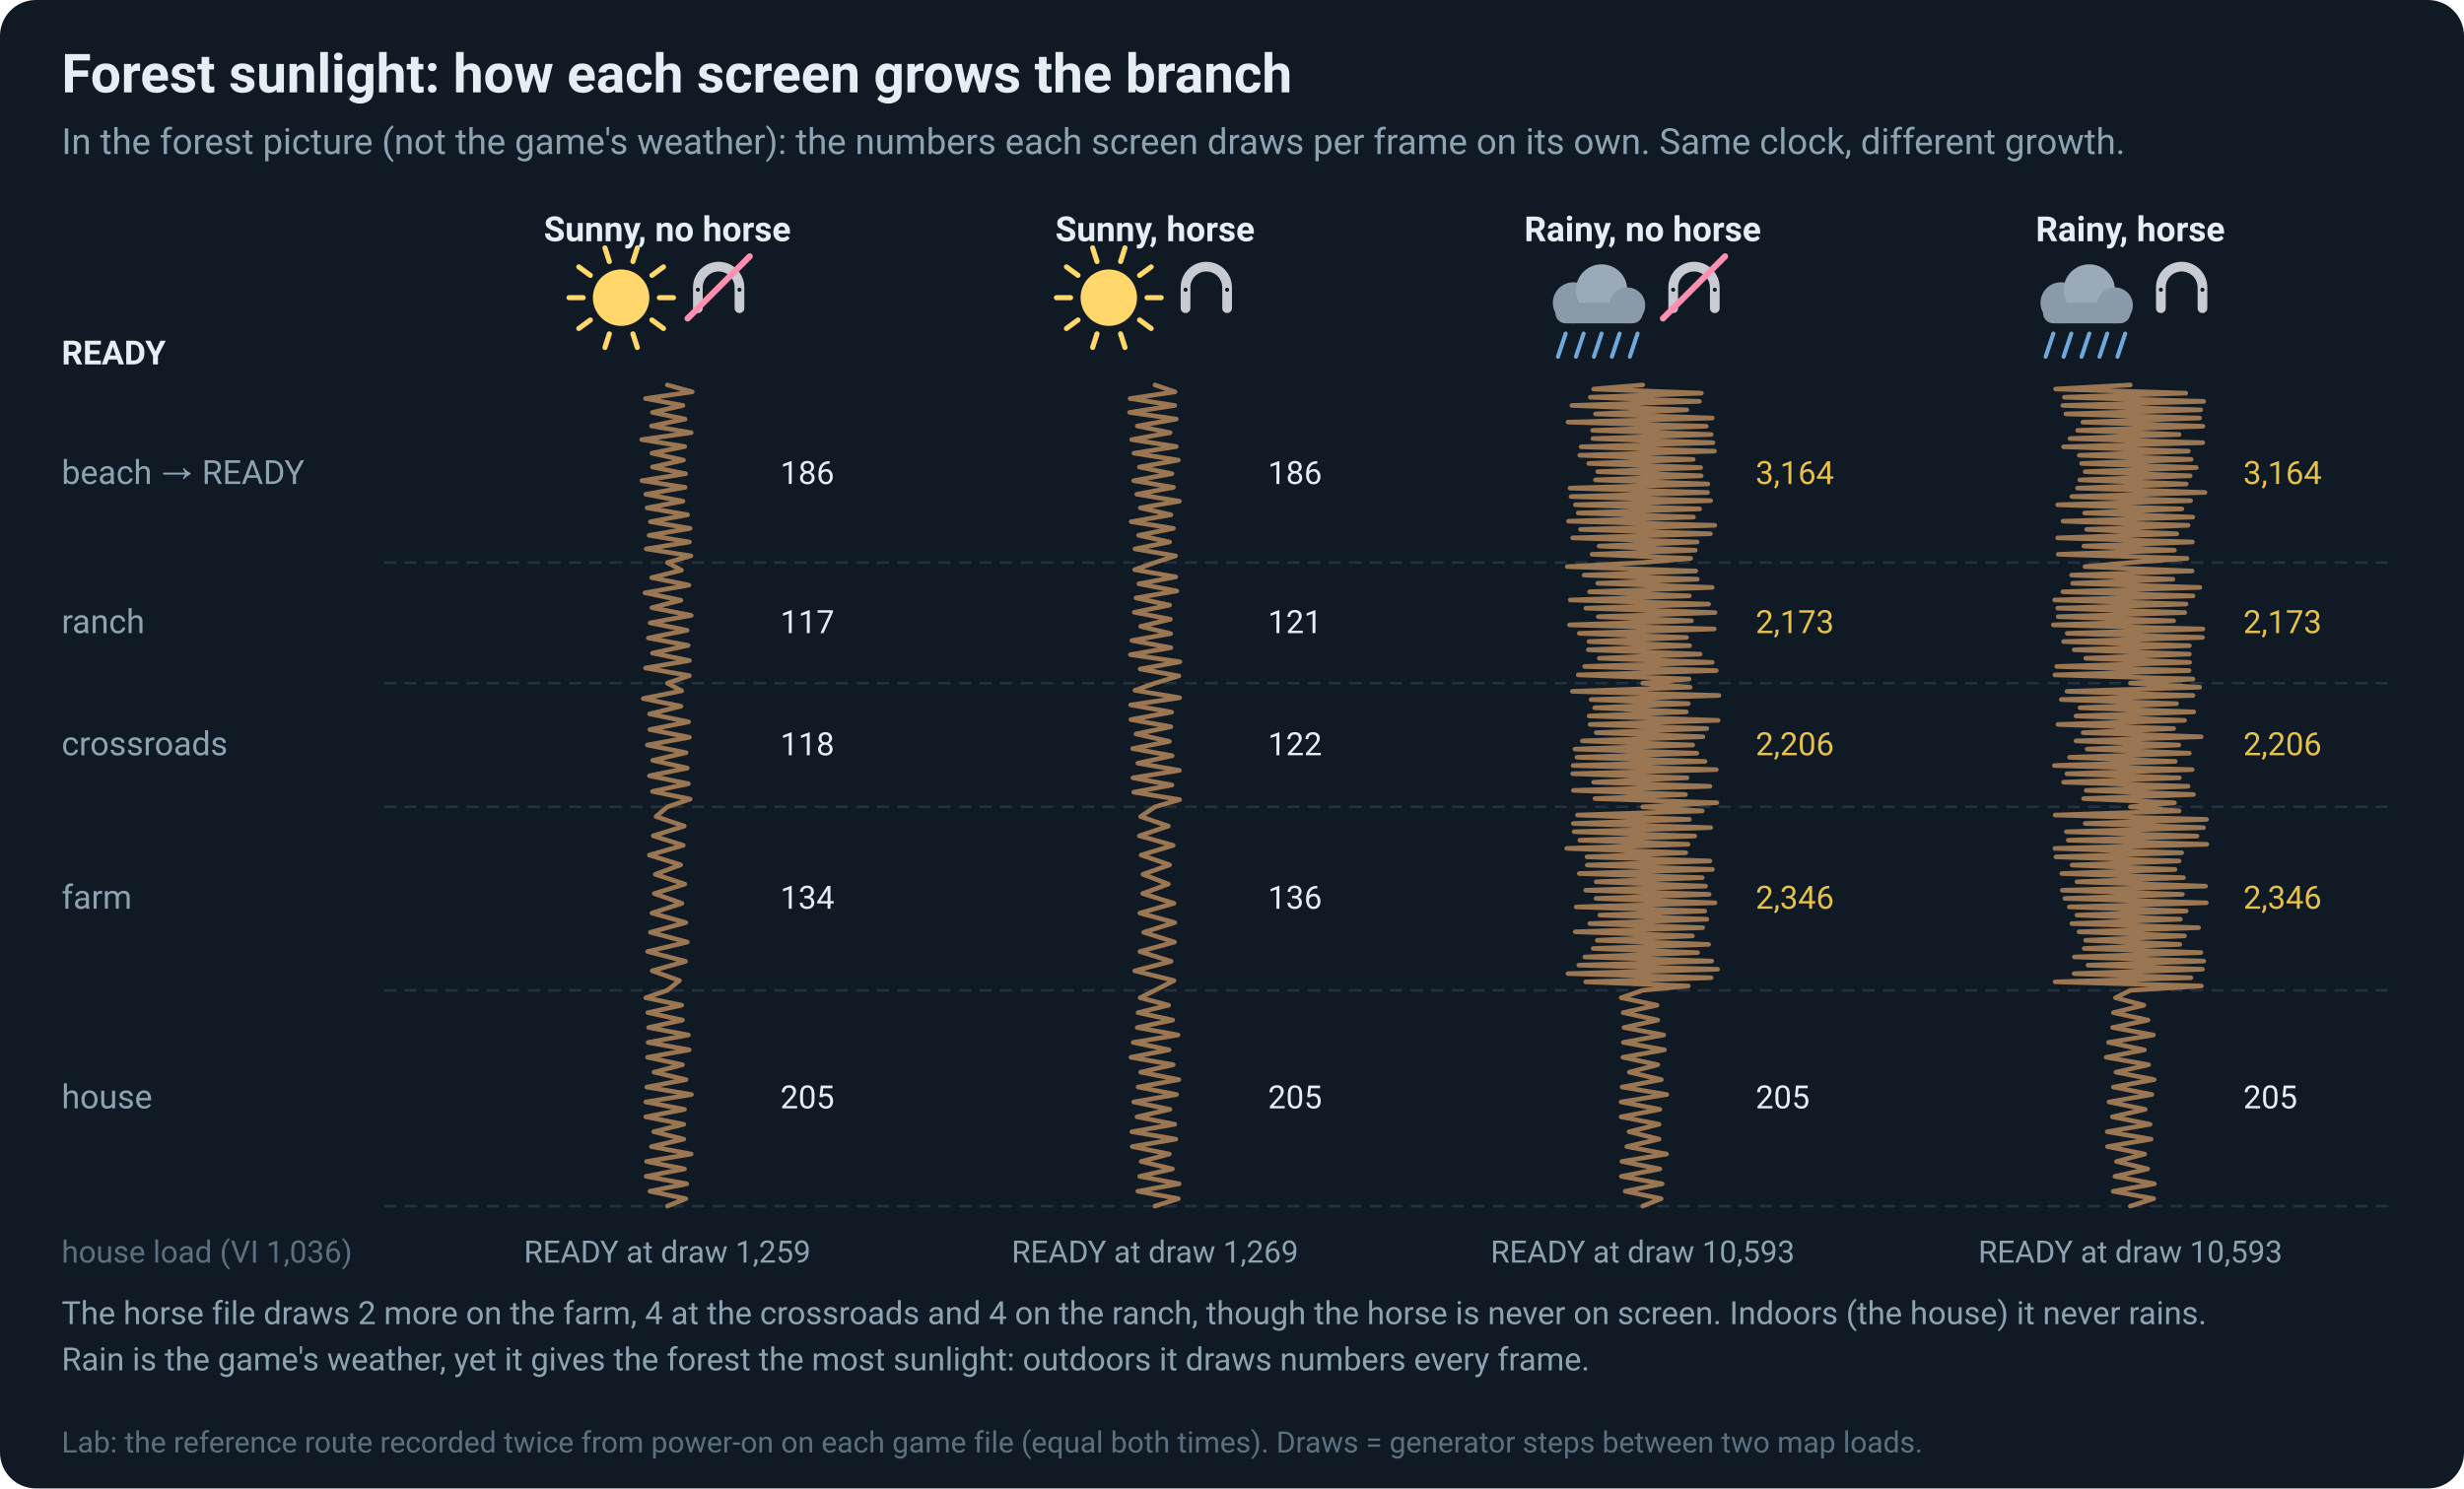
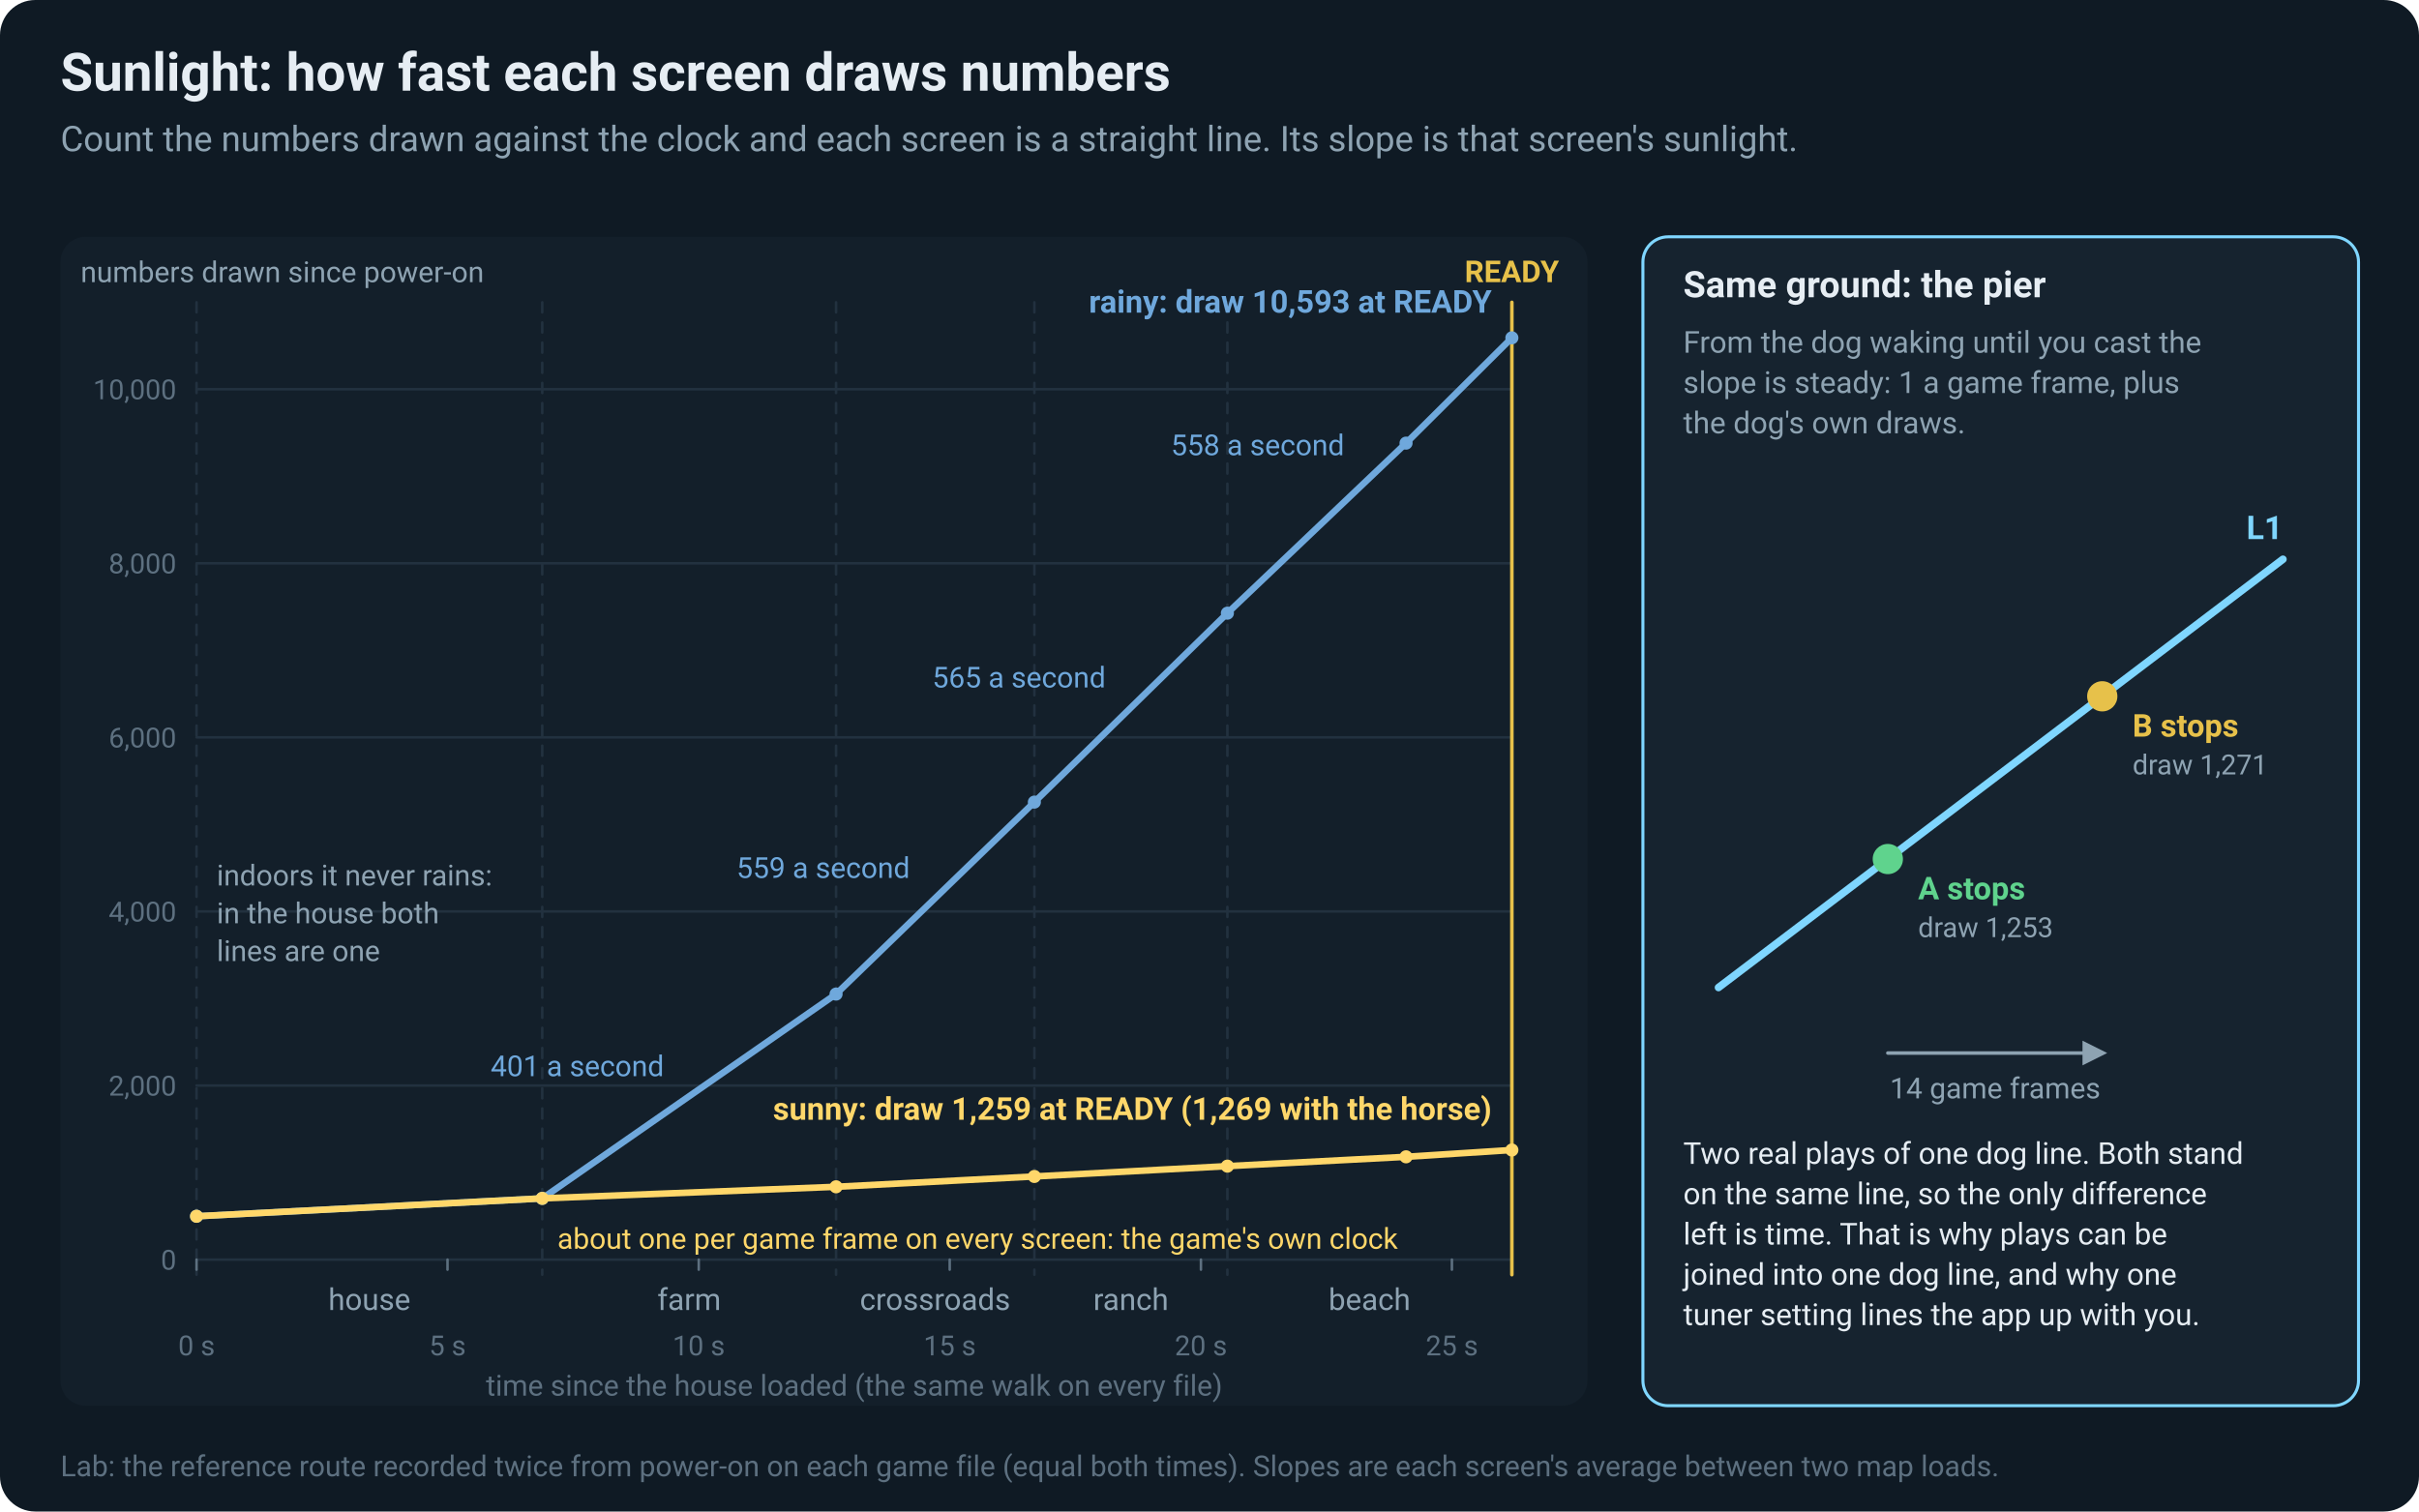
- <svg xmlns="http://www.w3.org/2000/svg" viewBox="0 0 960 580" width="960" height="580" role="img" aria-label="Forest sunlight: how each screen grows the branch" font-family="system-ui,-apple-system,'Segoe UI',Roboto,Helvetica,Arial,sans-serif">
-   <rect x="0" y="0" width="960" height="580" rx="14" fill="#0f1a24" />
-   <text x="24" y="36" font-size="21" font-weight="700" fill="#e6edf3">Forest sunlight: how each screen grows the branch</text>
-   <text x="24" y="60" font-size="14" fill="#8ea3b2">In the forest picture (not the game's weather): the numbers each screen draws per frame on its own. Same clock, different growth.</text>
-   <line x1="150.0" y1="470.0" x2="930.0" y2="470.0" stroke="#22313f" stroke-width="1" stroke-linecap="round" stroke-dasharray="4 4" />
-   <line x1="150.0" y1="385.9" x2="930.0" y2="385.9" stroke="#22313f" stroke-width="1" stroke-linecap="round" stroke-dasharray="4 4" />
-   <line x1="150.0" y1="314.4" x2="930.0" y2="314.4" stroke="#22313f" stroke-width="1" stroke-linecap="round" stroke-dasharray="4 4" />
-   <line x1="150.0" y1="266.2" x2="930.0" y2="266.2" stroke="#22313f" stroke-width="1" stroke-linecap="round" stroke-dasharray="4 4" />
-   <line x1="150.0" y1="219.2" x2="930.0" y2="219.2" stroke="#22313f" stroke-width="1" stroke-linecap="round" stroke-dasharray="4 4" />
-   <text x="24.0" y="431.9" font-size="13" fill="#8ea3b2" text-anchor="start" font-weight="normal">house</text>
-   <text x="24.0" y="354.1" font-size="13" fill="#8ea3b2" text-anchor="start" font-weight="normal">farm</text>
-   <text x="24.0" y="294.3" font-size="13" fill="#8ea3b2" text-anchor="start" font-weight="normal">crossroads</text>
-   <text x="24.0" y="246.7" font-size="13" fill="#8ea3b2" text-anchor="start" font-weight="normal">ranch</text>
-   <text x="24.0" y="188.6" font-size="13" fill="#8ea3b2" text-anchor="start" font-weight="normal">beach → READY</text>
-   <text x="24.0" y="142.0" font-size="13" fill="#e6edf3" text-anchor="start" font-weight="bold">READY</text>
-   <text x="24.0" y="492.0" font-size="12" fill="#5d7080" text-anchor="start" font-weight="normal">house load (VI 1,036)</text>
-   <line x1="256.9" y1="116.0" x2="262.4" y2="116.0" stroke="#ffd76a" stroke-width="2" stroke-linecap="round" />
-   <line x1="254.0" y1="124.7" x2="258.5" y2="128.0" stroke="#ffd76a" stroke-width="2" stroke-linecap="round" />
-   <line x1="246.6" y1="130.1" x2="248.3" y2="135.4" stroke="#ffd76a" stroke-width="2" stroke-linecap="round" />
-   <line x1="237.4" y1="130.1" x2="235.7" y2="135.4" stroke="#ffd76a" stroke-width="2" stroke-linecap="round" />
-   <line x1="230.0" y1="124.7" x2="225.5" y2="128.0" stroke="#ffd76a" stroke-width="2" stroke-linecap="round" />
-   <line x1="227.2" y1="116.0" x2="221.7" y2="116.0" stroke="#ffd76a" stroke-width="2" stroke-linecap="round" />
-   <line x1="230.0" y1="107.3" x2="225.5" y2="104.0" stroke="#ffd76a" stroke-width="2" stroke-linecap="round" />
-   <line x1="237.4" y1="101.9" x2="235.7" y2="96.6" stroke="#ffd76a" stroke-width="2" stroke-linecap="round" />
-   <line x1="246.6" y1="101.9" x2="248.3" y2="96.6" stroke="#ffd76a" stroke-width="2" stroke-linecap="round" />
-   <line x1="254.0" y1="107.3" x2="258.5" y2="104.0" stroke="#ffd76a" stroke-width="2" stroke-linecap="round" />
-   <circle cx="242.0" cy="116.0" r="11.0" fill="#ffd76a" stroke="none" stroke-width="0" />
-   <path d="M271.9,120.1 L271.9,112.0 A8.1,8.1 0 0 1 288.1,112.0 L288.1,120.1" stroke="#c8ccd2" stroke-width="3.78" fill="none" stroke-linecap="round" />
-   <circle cx="271.9" cy="112.9" r="0.8" fill="#0f1a24" stroke="none" stroke-width="0" />
-   <circle cx="288.1" cy="112.9" r="0.8" fill="#0f1a24" stroke="none" stroke-width="0" />
-   <line x1="267.9" y1="124.1" x2="292.1" y2="99.9" stroke="#ff8fb1" stroke-width="2.4" stroke-linecap="round" />
-   <text x="260.0" y="94.0" font-size="13.5" fill="#e6edf3" text-anchor="middle" font-weight="bold">Sunny, no horse</text>
-   <text x="304.0" y="431.9" font-size="12.5" fill="#e6edf3" text-anchor="start" font-weight="normal">205</text>
-   <text x="304.0" y="354.1" font-size="12.5" fill="#e6edf3" text-anchor="start" font-weight="normal">134</text>
-   <text x="304.0" y="294.3" font-size="12.5" fill="#e6edf3" text-anchor="start" font-weight="normal">118</text>
-   <text x="304.0" y="246.7" font-size="12.5" fill="#e6edf3" text-anchor="start" font-weight="normal">117</text>
-   <text x="304.0" y="188.6" font-size="12.5" fill="#e6edf3" text-anchor="start" font-weight="normal">186</text>
-   <path d="M260.0,470.0 L267.2,467.1 L253.2,464.2 L267.6,461.3 L251.7,458.4 L266.7,455.5 L251.9,452.6 L269.3,449.7 L253.8,446.8 L266.4,443.9 L254.7,441.0 L266.4,438.1 L251.6,435.2 L266.7,432.3 L251.6,429.4 L269.4,426.5 L252.0,423.6 L267.3,420.7 L254.8,417.8 L265.9,414.9 L252.3,412.0 L268.5,409.1 L252.5,406.2 L268.2,403.3 L252.7,400.4 L265.9,397.5 L252.4,394.6 L265.6,391.7 L251.6,388.8 L260.0,385.9 L260.0,385.9 L264.7,382.1 L254.1,378.3 L267.1,374.6 L252.3,370.8 L267.8,367.1 L253.4,363.3 L267.2,359.5 L254.0,355.8 L265.7,352.0 L254.9,348.2 L266.8,344.5 L255.3,340.7 L265.2,337.0 L253.0,333.2 L266.2,329.4 L254.5,325.7 L266.6,321.9 L255.6,318.2 L260.0,314.4 L260.0,314.4 L268.9,311.4 L254.2,308.4 L268.2,305.4 L253.0,302.3 L267.8,299.3 L254.3,296.3 L267.3,293.3 L252.2,290.3 L268.6,287.3 L253.2,284.3 L268.3,281.3 L253.1,278.2 L265.3,275.2 L250.6,272.2 L265.6,269.2 L260.0,266.2 L260.0,266.2 L268.6,263.3 L251.5,260.3 L268.6,257.4 L254.2,254.5 L268.1,251.5 L252.6,248.6 L267.7,245.6 L253.3,242.7 L269.3,239.8 L254.0,236.8 L265.3,233.9 L251.3,231.0 L268.4,228.0 L253.9,225.1 L265.5,222.2 L260.0,219.2 L260.0,219.2 L269.2,216.6 L251.8,213.9 L268.6,211.2 L252.9,208.6 L268.9,205.9 L253.4,203.3 L267.9,200.6 L252.1,197.9 L266.1,195.3 L251.6,192.6 L266.9,189.9 L250.1,187.3 L267.1,184.6 L254.2,182.0 L266.3,179.3 L254.0,176.6 L266.8,174.0 L250.0,171.3 L269.3,168.6 L253.8,166.0 L266.9,163.3 L254.2,160.7 L266.1,158.0 L251.5,155.3 L269.7,152.7 L260.0,150.0" stroke="#9a7652" stroke-width="1.8" fill="none" stroke-linejoin="round" stroke-linecap="round" />
-   <text x="260.0" y="492.0" font-size="12" fill="#8ea3b2" text-anchor="middle" font-weight="normal">READY at draw 1,259</text>
-   <line x1="446.9" y1="116.0" x2="452.4" y2="116.0" stroke="#ffd76a" stroke-width="2" stroke-linecap="round" />
-   <line x1="444.0" y1="124.7" x2="448.5" y2="128.0" stroke="#ffd76a" stroke-width="2" stroke-linecap="round" />
-   <line x1="436.6" y1="130.1" x2="438.3" y2="135.4" stroke="#ffd76a" stroke-width="2" stroke-linecap="round" />
-   <line x1="427.4" y1="130.1" x2="425.7" y2="135.4" stroke="#ffd76a" stroke-width="2" stroke-linecap="round" />
-   <line x1="420.0" y1="124.7" x2="415.5" y2="128.0" stroke="#ffd76a" stroke-width="2" stroke-linecap="round" />
-   <line x1="417.1" y1="116.0" x2="411.6" y2="116.0" stroke="#ffd76a" stroke-width="2" stroke-linecap="round" />
-   <line x1="420.0" y1="107.3" x2="415.5" y2="104.0" stroke="#ffd76a" stroke-width="2" stroke-linecap="round" />
-   <line x1="427.4" y1="101.9" x2="425.7" y2="96.6" stroke="#ffd76a" stroke-width="2" stroke-linecap="round" />
-   <line x1="436.6" y1="101.9" x2="438.3" y2="96.6" stroke="#ffd76a" stroke-width="2" stroke-linecap="round" />
-   <line x1="444.0" y1="107.3" x2="448.5" y2="104.0" stroke="#ffd76a" stroke-width="2" stroke-linecap="round" />
-   <circle cx="432.0" cy="116.0" r="11.0" fill="#ffd76a" stroke="none" stroke-width="0" />
-   <path d="M461.9,120.1 L461.9,112.0 A8.1,8.1 0 0 1 478.1,112.0 L478.1,120.1" stroke="#c8ccd2" stroke-width="3.78" fill="none" stroke-linecap="round" />
-   <circle cx="461.9" cy="112.9" r="0.8" fill="#0f1a24" stroke="none" stroke-width="0" />
-   <circle cx="478.1" cy="112.9" r="0.8" fill="#0f1a24" stroke="none" stroke-width="0" />
-   <text x="450.0" y="94.0" font-size="13.5" fill="#e6edf3" text-anchor="middle" font-weight="bold">Sunny, horse</text>
-   <text x="494.0" y="431.9" font-size="12.5" fill="#e6edf3" text-anchor="start" font-weight="normal">205</text>
-   <text x="494.0" y="354.1" font-size="12.5" fill="#e6edf3" text-anchor="start" font-weight="normal">136</text>
-   <text x="494.0" y="294.3" font-size="12.5" fill="#e6edf3" text-anchor="start" font-weight="normal">122</text>
-   <text x="494.0" y="246.7" font-size="12.5" fill="#e6edf3" text-anchor="start" font-weight="normal">121</text>
-   <text x="494.0" y="188.6" font-size="12.5" fill="#e6edf3" text-anchor="start" font-weight="normal">186</text>
-   <path d="M450.0,470.0 L459.1,467.1 L443.3,464.2 L459.4,461.3 L444.0,458.4 L456.8,455.5 L444.6,452.6 L455.6,449.7 L441.1,446.8 L458.1,443.9 L441.0,441.0 L457.7,438.1 L443.0,435.2 L455.8,432.3 L441.7,429.4 L458.4,426.5 L443.4,423.6 L459.3,420.7 L444.4,417.8 L457.1,414.9 L440.6,412.0 L455.5,409.1 L441.5,406.2 L459.0,403.3 L443.1,400.4 L456.9,397.5 L443.4,394.6 L455.3,391.7 L444.2,388.8 L450.0,385.9 L450.0,385.9 L457.4,382.1 L442.1,378.3 L456.3,374.6 L444.1,370.8 L457.6,367.1 L445.6,363.3 L457.7,359.5 L444.1,355.8 L457.4,352.0 L445.2,348.2 L455.2,344.5 L445.3,340.7 L455.7,337.0 L444.6,333.2 L457.1,329.4 L443.9,325.7 L455.2,321.9 L444.4,318.2 L450.0,314.4 L450.0,314.4 L459.6,311.6 L441.7,308.7 L456.6,305.9 L441.4,303.1 L459.5,300.2 L443.3,297.4 L456.7,294.5 L441.3,291.7 L455.6,288.9 L442.6,286.0 L456.2,283.2 L440.6,280.4 L456.5,277.5 L440.5,274.7 L459.6,271.9 L442.2,269.0 L450.0,266.2 L450.0,266.2 L459.3,263.4 L444.2,260.7 L459.7,257.9 L440.4,255.1 L456.2,252.4 L441.0,249.6 L456.1,246.9 L444.4,244.1 L456.0,241.3 L441.9,238.6 L455.7,235.8 L442.6,233.0 L458.5,230.3 L443.7,227.5 L458.1,224.8 L442.1,222.0 L450.0,219.2 L450.0,219.2 L458.0,216.6 L442.2,213.9 L455.7,211.2 L443.6,208.6 L457.2,205.9 L440.7,203.3 L456.2,200.6 L444.3,197.9 L459.5,195.3 L442.9,192.6 L457.2,189.9 L441.7,187.3 L456.6,184.6 L443.9,182.0 L459.1,179.3 L441.8,176.6 L458.3,174.0 L440.9,171.3 L455.9,168.6 L443.1,166.0 L458.3,163.3 L440.1,160.7 L457.7,158.0 L440.3,155.3 L457.8,152.7 L450.0,150.0" stroke="#9a7652" stroke-width="1.8" fill="none" stroke-linejoin="round" stroke-linecap="round" />
-   <text x="450.0" y="492.0" font-size="12" fill="#8ea3b2" text-anchor="middle" font-weight="normal">READY at draw 1,269</text>
-   <circle cx="613.0" cy="118.0" r="8.0" fill="#8a9aa8" stroke="none" stroke-width="0" />
-   <circle cx="624.0" cy="113.0" r="10.0" fill="#9aaab8" stroke="none" stroke-width="0" />
-   <circle cx="634.0" cy="119.0" r="7.0" fill="#8a9aa8" stroke="none" stroke-width="0" />
-   <rect x="606.0" y="118.0" width="34.0" height="8.0" rx="4.0" fill="#8a9aa8" stroke="none" stroke-width="0" />
-   <line x1="610.0" y1="130.0" x2="607.0" y2="139.0" stroke="#6fa8dc" stroke-width="1.6" stroke-linecap="round" />
-   <line x1="617.0" y1="130.0" x2="614.0" y2="139.0" stroke="#6fa8dc" stroke-width="1.6" stroke-linecap="round" />
-   <line x1="624.0" y1="130.0" x2="621.0" y2="139.0" stroke="#6fa8dc" stroke-width="1.6" stroke-linecap="round" />
-   <line x1="631.0" y1="130.0" x2="628.0" y2="139.0" stroke="#6fa8dc" stroke-width="1.6" stroke-linecap="round" />
-   <line x1="638.0" y1="130.0" x2="635.0" y2="139.0" stroke="#6fa8dc" stroke-width="1.6" stroke-linecap="round" />
-   <path d="M651.9,120.1 L651.9,112.0 A8.1,8.1 0 0 1 668.1,112.0 L668.1,120.1" stroke="#c8ccd2" stroke-width="3.78" fill="none" stroke-linecap="round" />
-   <circle cx="651.9" cy="112.9" r="0.8" fill="#0f1a24" stroke="none" stroke-width="0" />
-   <circle cx="668.1" cy="112.9" r="0.8" fill="#0f1a24" stroke="none" stroke-width="0" />
-   <line x1="647.9" y1="124.1" x2="672.1" y2="99.9" stroke="#ff8fb1" stroke-width="2.4" stroke-linecap="round" />
-   <text x="640.0" y="94.0" font-size="13.5" fill="#e6edf3" text-anchor="middle" font-weight="bold">Rainy, no horse</text>
-   <text x="684.0" y="431.9" font-size="12.5" fill="#e6edf3" text-anchor="start" font-weight="normal">205</text>
-   <text x="684.0" y="354.1" font-size="12.5" fill="#e7c14a" text-anchor="start" font-weight="normal">2,346</text>
-   <text x="684.0" y="294.3" font-size="12.5" fill="#e7c14a" text-anchor="start" font-weight="normal">2,206</text>
-   <text x="684.0" y="246.7" font-size="12.5" fill="#e7c14a" text-anchor="start" font-weight="normal">2,173</text>
-   <text x="684.0" y="188.6" font-size="12.5" fill="#e7c14a" text-anchor="start" font-weight="normal">3,164</text>
-   <path d="M640.0,470.0 L647.2,467.1 L633.2,464.2 L647.6,461.3 L631.7,458.4 L646.7,455.5 L631.9,452.6 L649.3,449.7 L633.8,446.8 L646.4,443.9 L634.7,441.0 L646.4,438.1 L631.6,435.2 L646.7,432.3 L631.6,429.4 L649.4,426.5 L632.0,423.6 L647.3,420.7 L634.8,417.8 L645.9,414.9 L632.3,412.0 L648.5,409.1 L632.5,406.2 L648.2,403.3 L632.7,400.4 L645.9,397.5 L632.4,394.6 L645.6,391.7 L631.6,388.8 L640.0,385.9 L640.0,385.9 L657.8,384.2 L617.8,382.6 L666.7,381.0 L610.9,379.4 L669.2,377.7 L615.1,376.1 L666.9,374.5 L617.5,372.9 L661.4,371.2 L620.7,369.6 L665.7,368.0 L622.3,366.4 L659.4,364.7 L613.7,363.1 L663.4,361.5 L619.4,359.9 L665.0,358.2 L623.3,356.6 L664.2,355.0 L614.1,353.4 L668.2,351.8 L621.8,350.1 L665.9,348.5 L617.8,346.9 L664.5,345.3 L621.9,343.6 L663.2,342.0 L615.3,340.4 L667.2,338.8 L618.4,337.1 L666.2,335.5 L618.3,333.9 L656.8,332.3 L610.4,330.6 L657.7,329.0 L615.5,327.4 L660.3,325.8 L613.3,324.1 L666.5,322.5 L613.0,320.9 L658.2,319.3 L614.6,317.6 L663.2,316.0 L640.0,314.4 L640.0,314.4 L668.9,312.8 L621.4,311.2 L656.7,309.6 L613.0,308.0 L666.2,306.4 L620.9,304.8 L657.3,303.1 L612.7,301.5 L668.7,299.9 L612.9,298.3 L664.3,296.7 L614.4,295.1 L661.1,293.5 L613.6,291.9 L659.5,290.3 L616.5,288.7 L663.5,287.1 L621.9,285.5 L665.0,283.9 L619.5,282.3 L669.4,280.7 L619.1,279.0 L657.0,277.4 L621.3,275.8 L657.8,274.2 L619.9,272.6 L669.7,271.0 L612.6,269.4 L658.5,267.8 L640.0,266.2 L640.0,266.2 L658.1,264.6 L614.9,263.0 L668.7,261.3 L617.4,259.7 L667.1,258.1 L623.1,256.5 L662.4,254.9 L618.8,253.2 L658.3,251.6 L619.1,250.0 L657.1,248.4 L615.3,246.8 L667.9,245.1 L611.5,243.5 L659.0,241.9 L622.7,240.3 L668.2,238.7 L617.9,237.0 L665.7,235.4 L611.8,233.8 L658.2,232.2 L619.3,230.6 L667.1,228.9 L622.5,227.3 L661.3,225.7 L617.2,224.1 L660.7,222.5 L610.6,220.8 L640.0,219.2 L640.0,219.2 L658.7,217.6 L620.3,216.0 L660.5,214.4 L623.0,212.8 L661.2,211.2 L612.7,209.6 L666.4,208.0 L615.8,206.3 L668.1,204.7 L611.1,203.1 L659.8,201.5 L614.9,199.9 L662.2,198.3 L613.8,196.7 L666.5,195.1 L612.1,193.5 L665.3,191.9 L611.7,190.2 L665.4,188.6 L621.6,187.0 L662.8,185.4 L622.5,183.8 L662.6,182.2 L619.0,180.6 L659.7,179.0 L615.5,177.4 L668.0,175.8 L616.0,174.1 L667.4,172.5 L620.6,170.9 L666.7,169.3 L620.5,167.7 L664.8,166.1 L610.9,164.5 L667.1,162.9 L621.6,161.3 L657.2,159.7 L612.4,158.0 L662.1,156.4 L619.6,154.8 L662.9,153.2 L620.9,151.6 L640.0,150.0" stroke="#9a7652" stroke-width="1.8" fill="none" stroke-linejoin="round" stroke-linecap="round" />
-   <text x="640.0" y="492.0" font-size="12" fill="#8ea3b2" text-anchor="middle" font-weight="normal">READY at draw 10,593</text>
-   <circle cx="803.0" cy="118.0" r="8.0" fill="#8a9aa8" stroke="none" stroke-width="0" />
-   <circle cx="814.0" cy="113.0" r="10.0" fill="#9aaab8" stroke="none" stroke-width="0" />
-   <circle cx="824.0" cy="119.0" r="7.0" fill="#8a9aa8" stroke="none" stroke-width="0" />
-   <rect x="796.0" y="118.0" width="34.0" height="8.0" rx="4.0" fill="#8a9aa8" stroke="none" stroke-width="0" />
-   <line x1="800.0" y1="130.0" x2="797.0" y2="139.0" stroke="#6fa8dc" stroke-width="1.6" stroke-linecap="round" />
-   <line x1="807.0" y1="130.0" x2="804.0" y2="139.0" stroke="#6fa8dc" stroke-width="1.6" stroke-linecap="round" />
-   <line x1="814.0" y1="130.0" x2="811.0" y2="139.0" stroke="#6fa8dc" stroke-width="1.6" stroke-linecap="round" />
-   <line x1="821.0" y1="130.0" x2="818.0" y2="139.0" stroke="#6fa8dc" stroke-width="1.6" stroke-linecap="round" />
-   <line x1="828.0" y1="130.0" x2="825.0" y2="139.0" stroke="#6fa8dc" stroke-width="1.6" stroke-linecap="round" />
-   <path d="M841.9,120.1 L841.9,112.0 A8.1,8.1 0 0 1 858.1,112.0 L858.1,120.1" stroke="#c8ccd2" stroke-width="3.78" fill="none" stroke-linecap="round" />
-   <circle cx="841.9" cy="112.9" r="0.8" fill="#0f1a24" stroke="none" stroke-width="0" />
-   <circle cx="858.1" cy="112.9" r="0.8" fill="#0f1a24" stroke="none" stroke-width="0" />
-   <text x="830.0" y="94.0" font-size="13.5" fill="#e6edf3" text-anchor="middle" font-weight="bold">Rainy, horse</text>
-   <text x="874.0" y="431.9" font-size="12.5" fill="#e6edf3" text-anchor="start" font-weight="normal">205</text>
-   <text x="874.0" y="354.1" font-size="12.5" fill="#e7c14a" text-anchor="start" font-weight="normal">2,346</text>
-   <text x="874.0" y="294.3" font-size="12.5" fill="#e7c14a" text-anchor="start" font-weight="normal">2,206</text>
-   <text x="874.0" y="246.7" font-size="12.5" fill="#e7c14a" text-anchor="start" font-weight="normal">2,173</text>
-   <text x="874.0" y="188.6" font-size="12.5" fill="#e7c14a" text-anchor="start" font-weight="normal">3,164</text>
-   <path d="M830.0,470.0 L839.1,467.1 L823.3,464.2 L839.4,461.3 L824.0,458.4 L836.8,455.5 L824.6,452.6 L835.6,449.7 L821.1,446.8 L838.1,443.9 L821.0,441.0 L837.7,438.1 L823.0,435.2 L835.8,432.3 L821.7,429.4 L838.4,426.5 L823.4,423.6 L839.3,420.7 L824.4,417.8 L837.1,414.9 L820.6,412.0 L835.5,409.1 L821.5,406.2 L839.0,403.3 L823.1,400.4 L836.9,397.5 L823.4,394.6 L835.3,391.7 L824.2,388.8 L830.0,385.9 L830.0,385.9 L857.7,384.2 L800.7,382.6 L853.6,381.0 L808.1,379.4 L858.1,377.7 L813.5,376.1 L858.6,374.5 L808.2,372.9 L857.5,371.2 L812.0,369.6 L849.3,368.0 L812.6,366.4 L851.1,364.7 L810.0,363.1 L856.6,361.5 L807.2,359.9 L849.5,358.2 L809.2,356.6 L851.8,355.0 L806.2,353.4 L859.6,351.8 L804.5,350.1 L850.3,348.5 L803.5,346.9 L859.3,345.3 L809.2,343.6 L850.7,342.0 L803.3,340.4 L847.4,338.8 L807.3,337.1 L849.0,335.5 L801.0,333.9 L850.0,332.3 L800.6,330.6 L859.8,329.0 L805.8,327.4 L856.0,325.8 L805.1,324.1 L858.5,322.5 L812.4,320.9 L859.7,319.3 L800.7,317.6 L849.0,316.0 L830.0,314.4 L830.0,314.4 L847.2,312.8 L811.8,311.2 L854.6,309.6 L812.8,308.0 L852.5,306.4 L804.0,304.8 L849.1,303.1 L805.3,301.5 L854.1,299.9 L800.4,298.3 L847.5,296.7 L806.3,295.1 L853.0,293.5 L813.2,291.9 L848.9,290.3 L808.8,288.7 L857.6,287.1 L811.6,285.5 L846.9,283.9 L801.8,282.3 L851.1,280.7 L808.8,279.0 L854.7,277.4 L810.4,275.8 L848.0,274.2 L803.1,272.6 L854.4,271.0 L805.3,269.4 L857.0,267.8 L830.0,266.2 L830.0,266.2 L854.4,264.6 L800.6,263.0 L852.9,261.3 L801.3,259.7 L853.1,258.1 L812.6,256.5 L853.0,254.9 L808.1,253.2 L853.0,251.6 L804.0,250.0 L858.1,248.4 L805.4,246.8 L858.3,245.1 L800.0,243.5 L846.9,241.9 L801.9,240.3 L851.2,238.7 L801.7,237.0 L851.7,235.4 L800.5,233.8 L854.4,232.2 L803.7,230.6 L857.1,228.9 L807.5,227.3 L846.6,225.7 L807.1,224.1 L854.1,222.5 L812.3,220.8 L830.0,219.2 L830.0,219.2 L852.1,217.6 L801.9,216.0 L847.2,214.4 L811.9,212.8 L854.2,211.2 L801.7,209.6 L848.1,208.0 L813.0,206.3 L852.5,204.7 L803.8,203.1 L854.3,201.5 L812.2,199.9 L850.1,198.3 L801.7,196.7 L853.5,195.1 L807.2,193.5 L859.1,191.9 L809.4,190.2 L851.8,188.6 L810.3,187.0 L853.3,185.4 L812.4,183.8 L855.7,182.2 L811.0,180.6 L853.7,179.0 L810.1,177.4 L852.6,175.8 L804.0,174.1 L858.2,172.5 L806.5,170.9 L849.0,169.3 L809.5,167.7 L858.3,166.1 L811.5,164.5 L857.0,162.9 L804.9,161.3 L857.4,159.7 L803.7,158.0 L858.6,156.4 L804.3,154.8 L851.6,153.2 L800.9,151.6 L830.0,150.0" stroke="#9a7652" stroke-width="1.8" fill="none" stroke-linejoin="round" stroke-linecap="round" />
-   <text x="830.0" y="492.0" font-size="12" fill="#8ea3b2" text-anchor="middle" font-weight="normal">READY at draw 10,593</text>
-   <text x="24.0" y="516.0" font-size="12.5" fill="#8ea3b2" text-anchor="start" font-weight="normal">The horse file draws 2 more on the farm, 4 at the crossroads and 4 on the ranch, though the horse is never on screen. Indoors (the house) it never rains.</text>
-   <text x="24.0" y="534.0" font-size="12.5" fill="#8ea3b2" text-anchor="start" font-weight="normal">Rain is the game's weather, yet it gives the forest the most sunlight: outdoors it draws numbers every frame.</text>
-   <text x="24" y="566" font-size="11.5" fill="#5d7080">Lab: the reference route recorded twice from power-on on each game file (equal both times). Draws = generator steps between two map loads.</text>
+ <svg xmlns="http://www.w3.org/2000/svg" viewBox="0 0 960 600" width="960" height="600" role="img" aria-label="Sunlight: how fast each screen draws numbers" font-family="system-ui,-apple-system,'Segoe UI',Roboto,Helvetica,Arial,sans-serif">
+   <defs>
+     <marker id="ar8ea3b2" viewBox="0 0 10 10" refX="8" refY="5" markerWidth="7" markerHeight="7" orient="auto-start-reverse">
+       <path d="M0,0 L10,5 L0,10 Z" fill="#8ea3b2" />
+     </marker>
+   </defs>
+   <rect x="0" y="0" width="960" height="600" rx="14" fill="#0f1a24" />
+   <text x="24" y="36" font-size="21" font-weight="700" fill="#e6edf3">Sunlight: how fast each screen draws numbers</text>
+   <text x="24" y="60" font-size="14" fill="#8ea3b2">Count the numbers drawn against the clock and each screen is a straight line. Its slope is that screen's sunlight.</text>
+   <rect x="24.0" y="94.0" width="606.0" height="464.0" rx="10" fill="#16232f" stroke="none" stroke-width="0" opacity="0.55" />
+   <line x1="78.0" y1="500.0" x2="600.0" y2="500.0" stroke="#22313f" stroke-width="1" stroke-linecap="round" />
+   <text x="70.0" y="504.0" font-size="11" fill="#5d7080" text-anchor="end" font-weight="normal">0</text>
+   <line x1="78.0" y1="430.9" x2="600.0" y2="430.9" stroke="#22313f" stroke-width="1" stroke-linecap="round" />
+   <text x="70.0" y="434.9" font-size="11" fill="#5d7080" text-anchor="end" font-weight="normal">2,000</text>
+   <line x1="78.0" y1="361.8" x2="600.0" y2="361.8" stroke="#22313f" stroke-width="1" stroke-linecap="round" />
+   <text x="70.0" y="365.8" font-size="11" fill="#5d7080" text-anchor="end" font-weight="normal">4,000</text>
+   <line x1="78.0" y1="292.7" x2="600.0" y2="292.7" stroke="#22313f" stroke-width="1" stroke-linecap="round" />
+   <text x="70.0" y="296.7" font-size="11" fill="#5d7080" text-anchor="end" font-weight="normal">6,000</text>
+   <line x1="78.0" y1="223.6" x2="600.0" y2="223.6" stroke="#22313f" stroke-width="1" stroke-linecap="round" />
+   <text x="70.0" y="227.6" font-size="11" fill="#5d7080" text-anchor="end" font-weight="normal">8,000</text>
+   <line x1="78.0" y1="154.5" x2="600.0" y2="154.5" stroke="#22313f" stroke-width="1" stroke-linecap="round" />
+   <text x="70.0" y="158.5" font-size="11" fill="#5d7080" text-anchor="end" font-weight="normal">10,000</text>
+   <text x="32.0" y="112.0" font-size="11.5" fill="#8ea3b2" text-anchor="start" font-weight="normal">numbers drawn since power-on</text>
+   <line x1="78.0" y1="120.0" x2="78.0" y2="506.0" stroke="#22313f" stroke-width="1" stroke-linecap="round" stroke-dasharray="4 4" />
+   <text x="146.6" y="520.0" font-size="12" fill="#8ea3b2" text-anchor="middle" font-weight="normal">house</text>
+   <line x1="215.2" y1="120.0" x2="215.2" y2="506.0" stroke="#22313f" stroke-width="1" stroke-linecap="round" stroke-dasharray="4 4" />
+   <text x="273.5" y="520.0" font-size="12" fill="#8ea3b2" text-anchor="middle" font-weight="normal">farm</text>
+   <line x1="331.8" y1="120.0" x2="331.8" y2="506.0" stroke="#22313f" stroke-width="1" stroke-linecap="round" stroke-dasharray="4 4" />
+   <text x="371.1" y="520.0" font-size="12" fill="#8ea3b2" text-anchor="middle" font-weight="normal">crossroads</text>
+   <line x1="410.5" y1="120.0" x2="410.5" y2="506.0" stroke="#22313f" stroke-width="1" stroke-linecap="round" stroke-dasharray="4 4" />
+   <text x="448.8" y="520.0" font-size="12" fill="#8ea3b2" text-anchor="middle" font-weight="normal">ranch</text>
+   <line x1="487.1" y1="120.0" x2="487.1" y2="506.0" stroke="#22313f" stroke-width="1" stroke-linecap="round" stroke-dasharray="4 4" />
+   <text x="543.5" y="520.0" font-size="12" fill="#8ea3b2" text-anchor="middle" font-weight="normal">beach</text>
+   <line x1="600.0" y1="120.0" x2="600.0" y2="506.0" stroke="#e7c14a" stroke-width="1.4" stroke-linecap="round" />
+   <text x="600.0" y="112.0" font-size="12" fill="#e7c14a" text-anchor="middle" font-weight="bold">READY</text>
+   <line x1="78.0" y1="500.0" x2="78.0" y2="504.0" stroke="#5d7080" stroke-width="1" stroke-linecap="round" />
+   <text x="78.0" y="538.0" font-size="11" fill="#5d7080" text-anchor="middle" font-weight="normal">0 s</text>
+   <line x1="177.6" y1="500.0" x2="177.6" y2="504.0" stroke="#5d7080" stroke-width="1" stroke-linecap="round" />
+   <text x="177.6" y="538.0" font-size="11" fill="#5d7080" text-anchor="middle" font-weight="normal">5 s</text>
+   <line x1="277.3" y1="500.0" x2="277.3" y2="504.0" stroke="#5d7080" stroke-width="1" stroke-linecap="round" />
+   <text x="277.3" y="538.0" font-size="11" fill="#5d7080" text-anchor="middle" font-weight="normal">10 s</text>
+   <line x1="376.9" y1="500.0" x2="376.9" y2="504.0" stroke="#5d7080" stroke-width="1" stroke-linecap="round" />
+   <text x="376.9" y="538.0" font-size="11" fill="#5d7080" text-anchor="middle" font-weight="normal">15 s</text>
+   <line x1="476.6" y1="500.0" x2="476.6" y2="504.0" stroke="#5d7080" stroke-width="1" stroke-linecap="round" />
+   <text x="476.6" y="538.0" font-size="11" fill="#5d7080" text-anchor="middle" font-weight="normal">20 s</text>
+   <line x1="576.2" y1="500.0" x2="576.2" y2="504.0" stroke="#5d7080" stroke-width="1" stroke-linecap="round" />
+   <text x="576.2" y="538.0" font-size="11" fill="#5d7080" text-anchor="middle" font-weight="normal">25 s</text>
+   <text x="339.0" y="554.0" font-size="11.5" fill="#5d7080" text-anchor="middle" font-weight="normal">time since the house loaded (the same walk on every file)</text>
+   <path d="M78.0,482.8 L215.2,475.7 L331.8,394.6 L410.5,318.4 L487.1,243.4 L558.0,175.9 L600.0,134.1" stroke="#6fa8dc" stroke-width="2.6" fill="none" stroke-linejoin="round" stroke-linecap="round" />
+   <circle cx="78.0" cy="482.8" r="2.6" fill="#6fa8dc" stroke="none" stroke-width="0" />
+   <circle cx="215.2" cy="475.7" r="2.6" fill="#6fa8dc" stroke="none" stroke-width="0" />
+   <circle cx="331.8" cy="394.6" r="2.6" fill="#6fa8dc" stroke="none" stroke-width="0" />
+   <circle cx="410.5" cy="318.4" r="2.6" fill="#6fa8dc" stroke="none" stroke-width="0" />
+   <circle cx="487.1" cy="243.4" r="2.6" fill="#6fa8dc" stroke="none" stroke-width="0" />
+   <circle cx="558.0" cy="175.9" r="2.6" fill="#6fa8dc" stroke="none" stroke-width="0" />
+   <circle cx="600.0" cy="134.1" r="2.6" fill="#6fa8dc" stroke="none" stroke-width="0" />
+   <path d="M78.0,482.8 L215.2,475.7 L331.8,471.1 L410.5,467.0 L487.1,462.9 L558.0,459.2 L600.0,456.5" stroke="#ffd76a" stroke-width="2.6" fill="none" stroke-linejoin="round" stroke-linecap="round" />
+   <circle cx="78.0" cy="482.8" r="2.6" fill="#ffd76a" stroke="none" stroke-width="0" />
+   <circle cx="215.2" cy="475.7" r="2.6" fill="#ffd76a" stroke="none" stroke-width="0" />
+   <circle cx="331.8" cy="471.1" r="2.6" fill="#ffd76a" stroke="none" stroke-width="0" />
+   <circle cx="410.5" cy="467.0" r="2.6" fill="#ffd76a" stroke="none" stroke-width="0" />
+   <circle cx="487.1" cy="462.9" r="2.6" fill="#ffd76a" stroke="none" stroke-width="0" />
+   <circle cx="558.0" cy="459.2" r="2.6" fill="#ffd76a" stroke="none" stroke-width="0" />
+   <circle cx="600.0" cy="456.5" r="2.6" fill="#ffd76a" stroke="none" stroke-width="0" />
+   <text x="263.5" y="427.2" font-size="11.5" fill="#6fa8dc" text-anchor="end" font-weight="normal">401 a second</text>
+   <text x="361.1" y="348.5" font-size="11.5" fill="#6fa8dc" text-anchor="end" font-weight="normal">559 a second</text>
+   <text x="438.8" y="272.9" font-size="11.5" fill="#6fa8dc" text-anchor="end" font-weight="normal">565 a second</text>
+   <text x="533.5" y="180.7" font-size="11.5" fill="#6fa8dc" text-anchor="end" font-weight="normal">558 a second</text>
+   <text x="592.0" y="124.1" font-size="12.5" fill="#6fa8dc" text-anchor="end" font-weight="bold">rainy: draw 10,593 at READY</text>
+   <text x="592.0" y="444.5" font-size="12.5" fill="#ffd76a" text-anchor="end" font-weight="bold">sunny: draw 1,259 at READY (1,269 with the horse)</text>
+   <text x="221.2" y="495.7" font-size="11.5" fill="#ffd76a" text-anchor="start" font-weight="normal">about one per game frame on every screen: the game's own clock</text>
+   <text x="86.0" y="351.5" font-size="11.5" fill="#8ea3b2" text-anchor="start" font-weight="normal">indoors it never rains:</text>
+   <text x="86.0" y="366.5" font-size="11.5" fill="#8ea3b2" text-anchor="start" font-weight="normal">in the house both</text>
+   <text x="86.0" y="381.5" font-size="11.5" fill="#8ea3b2" text-anchor="start" font-weight="normal">lines are one</text>
+   <rect x="652.0" y="94.0" width="284.0" height="464.0" rx="10" fill="#16232f" stroke="#7fd6ff" stroke-width="1.2" />
+   <text x="668.0" y="118.0" font-size="14.5" fill="#e6edf3" text-anchor="start" font-weight="bold">Same ground: the pier</text>
+   <text x="668.0" y="140.0" font-size="12" fill="#8ea3b2" text-anchor="start" font-weight="normal">From the dog waking until you cast the</text>
+   <text x="668.0" y="156.0" font-size="12" fill="#8ea3b2" text-anchor="start" font-weight="normal">slope is steady: 1 a game frame, plus</text>
+   <text x="668.0" y="172.0" font-size="12" fill="#8ea3b2" text-anchor="start" font-weight="normal">the dog's own draws.</text>
+   <line x1="682.0" y1="392.0" x2="906.0" y2="222.0" stroke="#7fd6ff" stroke-width="3" stroke-linecap="round" />
+   <circle cx="749.2" cy="341.0" r="6.0" fill="#5fd38d" stroke="none" stroke-width="0" />
+   <text x="761.2" y="357.0" font-size="12.5" fill="#5fd38d" text-anchor="start" font-weight="bold">A stops</text>
+   <text x="761.2" y="372.0" font-size="11" fill="#8ea3b2" text-anchor="start" font-weight="normal">draw 1,253</text>
+   <circle cx="834.3" cy="276.4" r="6.0" fill="#e7c14a" stroke="none" stroke-width="0" />
+   <text x="846.3" y="292.4" font-size="12.5" fill="#e7c14a" text-anchor="start" font-weight="bold">B stops</text>
+   <text x="846.3" y="307.4" font-size="11" fill="#8ea3b2" text-anchor="start" font-weight="normal">draw 1,271</text>
+   <line x1="749.2" y1="418.0" x2="834.3" y2="418.0" stroke="#8ea3b2" stroke-width="1.4" stroke-linecap="round" marker-end="url(#ar8ea3b2)" />
+   <text x="791.8" y="436.0" font-size="11.5" fill="#8ea3b2" text-anchor="middle" font-weight="normal">14 game frames</text>
+   <text x="906.0" y="214.0" font-size="13" fill="#7fd6ff" text-anchor="end" font-weight="bold">L1</text>
+   <text x="668.0" y="462.0" font-size="12" fill="#e6edf3" text-anchor="start" font-weight="normal">Two real plays of one dog line. Both stand</text>
+   <text x="668.0" y="478.0" font-size="12" fill="#e6edf3" text-anchor="start" font-weight="normal">on the same line, so the only difference</text>
+   <text x="668.0" y="494.0" font-size="12" fill="#e6edf3" text-anchor="start" font-weight="normal">left is time. That is why plays can be</text>
+   <text x="668.0" y="510.0" font-size="12" fill="#e6edf3" text-anchor="start" font-weight="normal">joined into one dog line, and why one</text>
+   <text x="668.0" y="526.0" font-size="12" fill="#e6edf3" text-anchor="start" font-weight="normal">tuner setting lines the app up with you.</text>
+   <text x="24" y="586" font-size="11.5" fill="#5d7080">Lab: the reference route recorded twice from power-on on each game file (equal both times). Slopes are each screen's average between two map loads.</text>
</svg>
